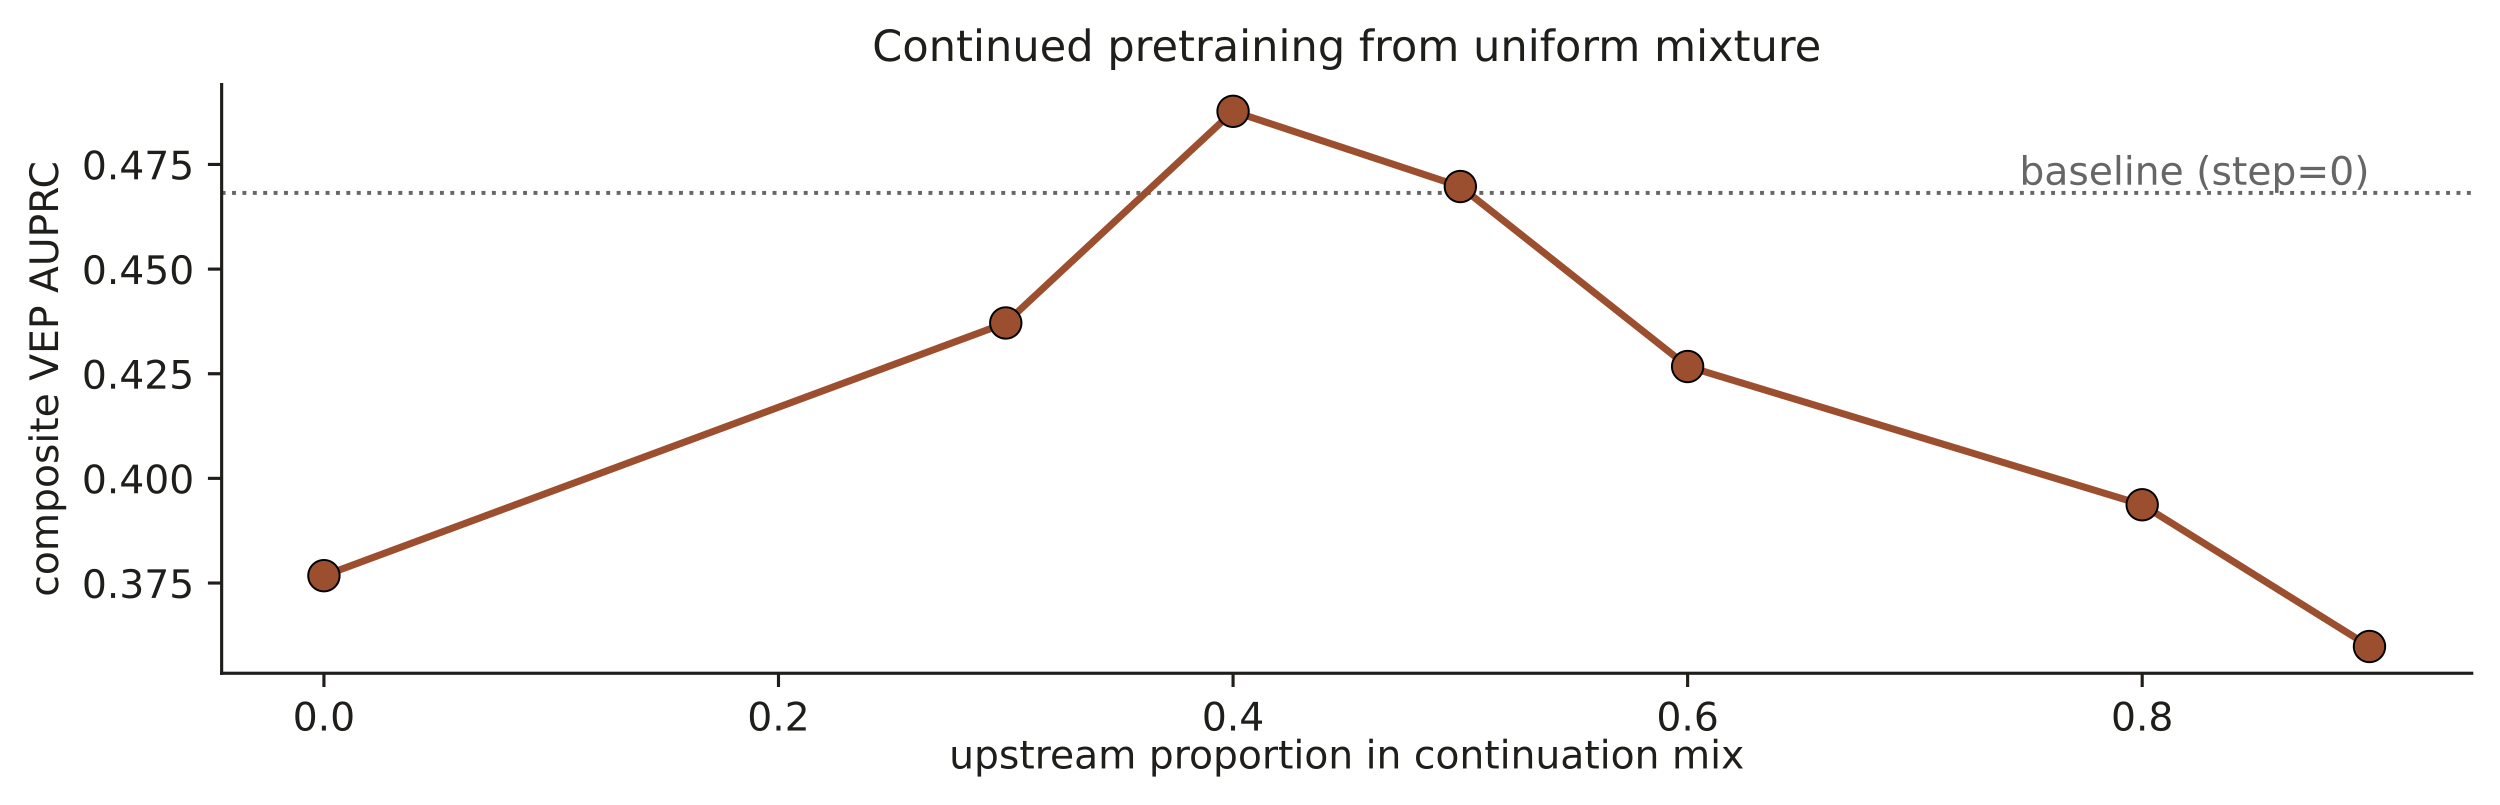
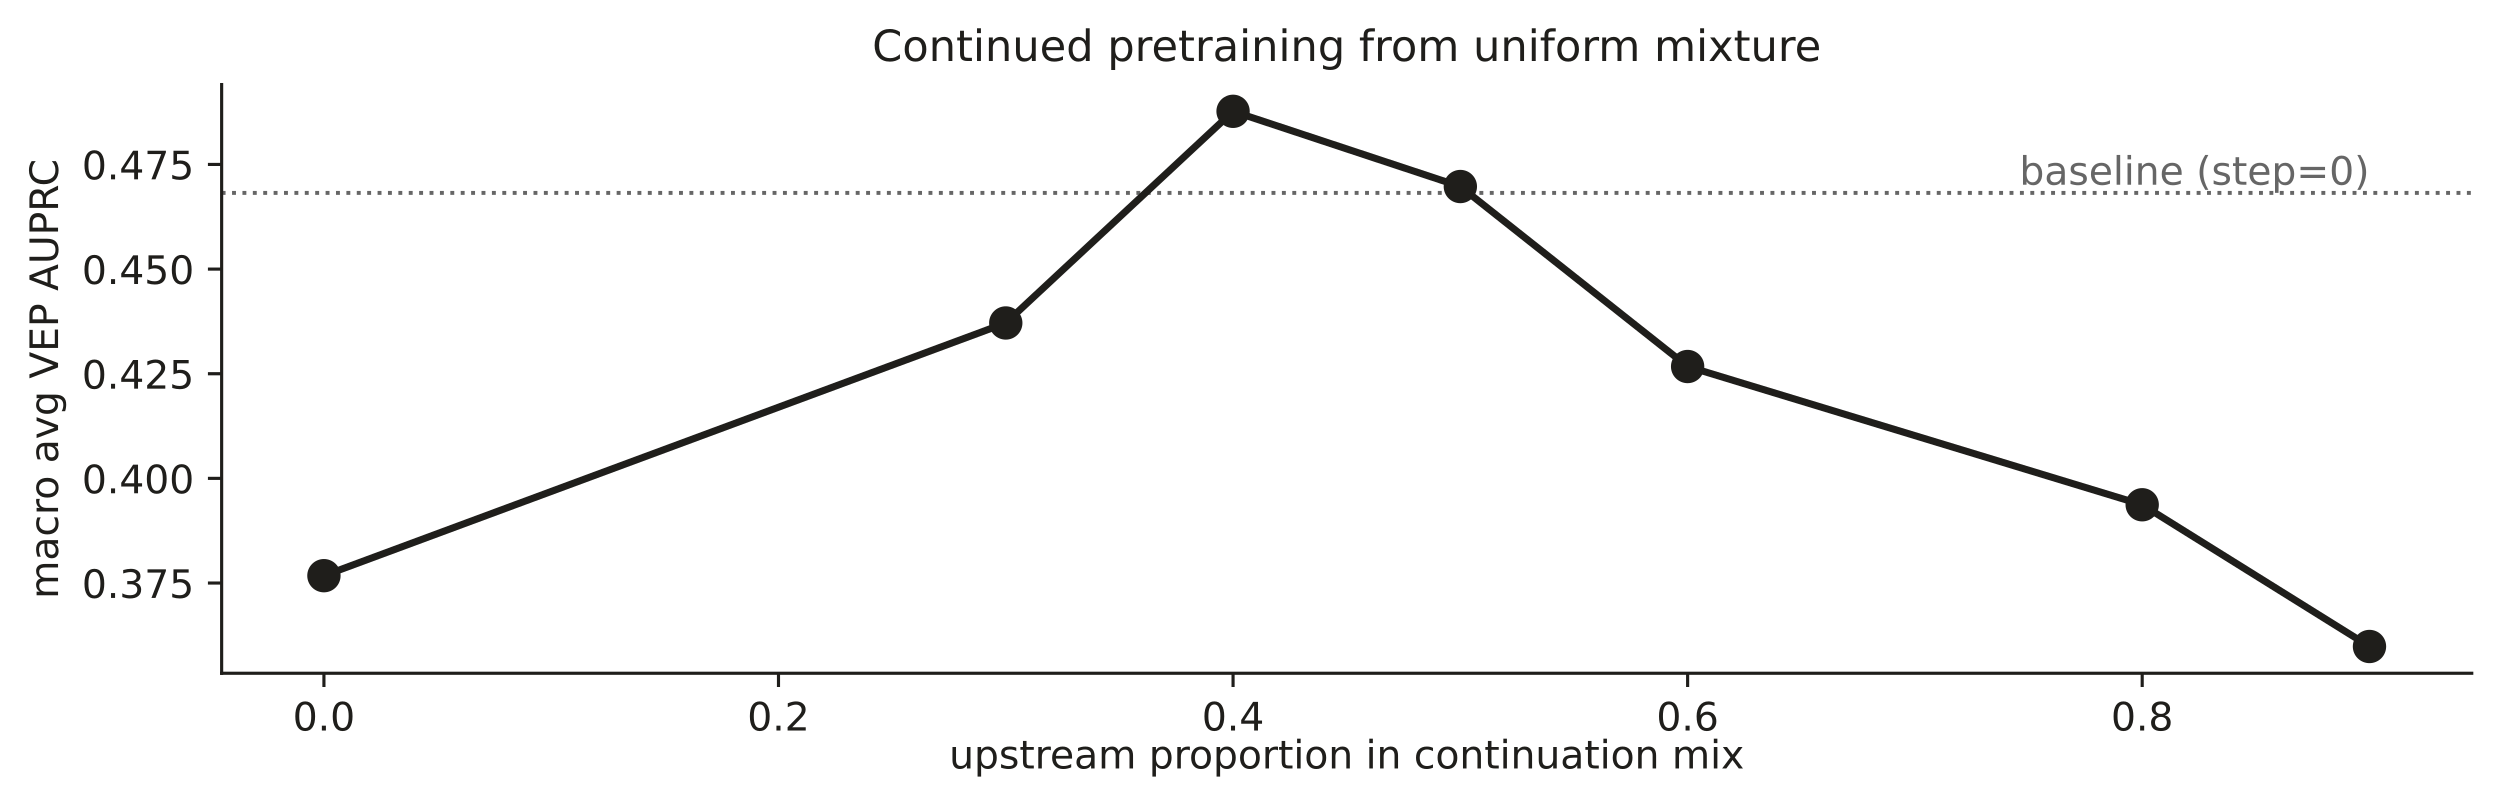
<svg xmlns="http://www.w3.org/2000/svg" xmlns:xlink="http://www.w3.org/1999/xlink" width="637.346pt" height="205.195pt" viewBox="0 0 637.346 205.195" version="1.1">
  <defs>
    <style type="text/css">*{stroke-linejoin: round; stroke-linecap: butt}</style>
  </defs>
  <g id="figure_1">
    <g id="patch_1">
      <path d="M 0 205.195  L 637.346 205.195  L 637.346 0  L 0 0  L 0 205.195  z " style="fill: none" />
    </g>
    <g id="axes_1">
      <g id="patch_2">
        <path d="M 56.506 171.638  L 630.146 171.638  L 630.146 21.558  L 56.506 21.558  L 56.506 171.638  z " style="fill: none" />
      </g>
      <g id="line2d_1">
-         <path d="M 56.506 49.172  L 630.146 49.172  " clip-path="url(#pdfb815a4d8)" style="fill: none; stroke-dasharray: 1,1.65; stroke-dashoffset: 0; stroke: #666666" />
+         <path d="M 56.506 49.172  L 630.146 49.172  " clip-path="url(#p577ee8fae4)" style="fill: none; stroke-dasharray: 1,1.65; stroke-dashoffset: 0; stroke: #666666" />
      </g>
      <g id="matplotlib.axis_1">
        <g id="xtick_1">
          <g id="line2d_2">
            <defs>
-               <path id="m9507633cbb" d="M 0 0  L 0 3.5  " style="stroke: #1f1e1b; stroke-width: 0.8" />
+               <path id="mc192408b2a" d="M 0 0  L 0 3.5  " style="stroke: #1f1e1b; stroke-width: 0.8" />
            </defs>
            <g>
-               <use xlink:href="#m9507633cbb" x="82.581" y="171.638" style="fill: #1f1e1b; stroke: #1f1e1b; stroke-width: 0.8" />
+               <use xlink:href="#mc192408b2a" x="82.581" y="171.638" style="fill: #1f1e1b; stroke: #1f1e1b; stroke-width: 0.8" />
            </g>
          </g>
          <g id="text_1">
            <text style="font-size: 10px; font-family: 'DejaVu Sans', 'Bitstream Vera Sans', 'Computer Modern Sans Serif', 'Lucida Grande', 'Verdana', 'Geneva', 'Lucid', 'Arial', 'Helvetica', 'Avant Garde', sans-serif; text-anchor: middle; fill: #1f1e1b" x="82.581" y="186.237" transform="rotate(-0 82.58079 186.2367)">0.0</text>
          </g>
        </g>
        <g id="xtick_2">
          <g id="line2d_3">
            <g>
-               <use xlink:href="#m9507633cbb" x="198.468" y="171.638" style="fill: #1f1e1b; stroke: #1f1e1b; stroke-width: 0.8" />
+               <use xlink:href="#mc192408b2a" x="198.468" y="171.638" style="fill: #1f1e1b; stroke: #1f1e1b; stroke-width: 0.8" />
            </g>
          </g>
          <g id="text_2">
            <text style="font-size: 10px; font-family: 'DejaVu Sans', 'Bitstream Vera Sans', 'Computer Modern Sans Serif', 'Lucida Grande', 'Verdana', 'Geneva', 'Lucid', 'Arial', 'Helvetica', 'Avant Garde', sans-serif; text-anchor: middle; fill: #1f1e1b" x="198.468" y="186.237" transform="rotate(-0 198.4677 186.2367)">0.2</text>
          </g>
        </g>
        <g id="xtick_3">
          <g id="line2d_4">
            <g>
-               <use xlink:href="#m9507633cbb" x="314.355" y="171.638" style="fill: #1f1e1b; stroke: #1f1e1b; stroke-width: 0.8" />
+               <use xlink:href="#mc192408b2a" x="314.355" y="171.638" style="fill: #1f1e1b; stroke: #1f1e1b; stroke-width: 0.8" />
            </g>
          </g>
          <g id="text_3">
            <text style="font-size: 10px; font-family: 'DejaVu Sans', 'Bitstream Vera Sans', 'Computer Modern Sans Serif', 'Lucida Grande', 'Verdana', 'Geneva', 'Lucid', 'Arial', 'Helvetica', 'Avant Garde', sans-serif; text-anchor: middle; fill: #1f1e1b" x="314.355" y="186.237" transform="rotate(-0 314.3545 186.2367)">0.4</text>
          </g>
        </g>
        <g id="xtick_4">
          <g id="line2d_5">
            <g>
-               <use xlink:href="#m9507633cbb" x="430.241" y="171.638" style="fill: #1f1e1b; stroke: #1f1e1b; stroke-width: 0.8" />
+               <use xlink:href="#mc192408b2a" x="430.241" y="171.638" style="fill: #1f1e1b; stroke: #1f1e1b; stroke-width: 0.8" />
            </g>
          </g>
          <g id="text_4">
            <text style="font-size: 10px; font-family: 'DejaVu Sans', 'Bitstream Vera Sans', 'Computer Modern Sans Serif', 'Lucida Grande', 'Verdana', 'Geneva', 'Lucid', 'Arial', 'Helvetica', 'Avant Garde', sans-serif; text-anchor: middle; fill: #1f1e1b" x="430.241" y="186.237" transform="rotate(-0 430.2414 186.2367)">0.6</text>
          </g>
        </g>
        <g id="xtick_5">
          <g id="line2d_6">
            <g>
-               <use xlink:href="#m9507633cbb" x="546.128" y="171.638" style="fill: #1f1e1b; stroke: #1f1e1b; stroke-width: 0.8" />
+               <use xlink:href="#mc192408b2a" x="546.128" y="171.638" style="fill: #1f1e1b; stroke: #1f1e1b; stroke-width: 0.8" />
            </g>
          </g>
          <g id="text_5">
            <text style="font-size: 10px; font-family: 'DejaVu Sans', 'Bitstream Vera Sans', 'Computer Modern Sans Serif', 'Lucida Grande', 'Verdana', 'Geneva', 'Lucid', 'Arial', 'Helvetica', 'Avant Garde', sans-serif; text-anchor: middle; fill: #1f1e1b" x="546.128" y="186.237" transform="rotate(-0 546.1283 186.2367)">0.8</text>
          </g>
        </g>
        <g id="text_6">
          <text style="font-size: 10px; font-family: 'DejaVu Sans', 'Bitstream Vera Sans', 'Computer Modern Sans Serif', 'Lucida Grande', 'Verdana', 'Geneva', 'Lucid', 'Arial', 'Helvetica', 'Avant Garde', sans-serif; text-anchor: middle; fill: #1f1e1b" x="343.326" y="195.915" transform="rotate(-0 343.3263 195.9148)">upstream proportion in continuation mix</text>
        </g>
      </g>
      <g id="matplotlib.axis_2">
        <g id="ytick_1">
          <g id="line2d_7">
            <defs>
-               <path id="m516261dd8e" d="M 0 0  L -3.5 0  " style="stroke: #1f1e1b; stroke-width: 0.8" />
+               <path id="m4a846283ab" d="M 0 0  L -3.5 0  " style="stroke: #1f1e1b; stroke-width: 0.8" />
            </defs>
            <g>
-               <use xlink:href="#m516261dd8e" x="56.506" y="148.633" style="fill: #1f1e1b; stroke: #1f1e1b; stroke-width: 0.8" />
+               <use xlink:href="#m4a846283ab" x="56.506" y="148.633" style="fill: #1f1e1b; stroke: #1f1e1b; stroke-width: 0.8" />
            </g>
          </g>
          <g id="text_7">
            <text style="font-size: 10px; font-family: 'DejaVu Sans', 'Bitstream Vera Sans', 'Computer Modern Sans Serif', 'Lucida Grande', 'Verdana', 'Geneva', 'Lucid', 'Arial', 'Helvetica', 'Avant Garde', sans-serif; text-anchor: end; fill: #1f1e1b" x="49.506" y="152.433" transform="rotate(-0 49.50625 152.4326)">0.375</text>
          </g>
        </g>
        <g id="ytick_2">
          <g id="line2d_8">
            <g>
-               <use xlink:href="#m516261dd8e" x="56.506" y="121.956" style="fill: #1f1e1b; stroke: #1f1e1b; stroke-width: 0.8" />
+               <use xlink:href="#m4a846283ab" x="56.506" y="121.956" style="fill: #1f1e1b; stroke: #1f1e1b; stroke-width: 0.8" />
            </g>
          </g>
          <g id="text_8">
            <text style="font-size: 10px; font-family: 'DejaVu Sans', 'Bitstream Vera Sans', 'Computer Modern Sans Serif', 'Lucida Grande', 'Verdana', 'Geneva', 'Lucid', 'Arial', 'Helvetica', 'Avant Garde', sans-serif; text-anchor: end; fill: #1f1e1b" x="49.506" y="125.755" transform="rotate(-0 49.50625 125.7554)">0.400</text>
          </g>
        </g>
        <g id="ytick_3">
          <g id="line2d_9">
            <g>
-               <use xlink:href="#m516261dd8e" x="56.506" y="95.279" style="fill: #1f1e1b; stroke: #1f1e1b; stroke-width: 0.8" />
+               <use xlink:href="#m4a846283ab" x="56.506" y="95.279" style="fill: #1f1e1b; stroke: #1f1e1b; stroke-width: 0.8" />
            </g>
          </g>
          <g id="text_9">
            <text style="font-size: 10px; font-family: 'DejaVu Sans', 'Bitstream Vera Sans', 'Computer Modern Sans Serif', 'Lucida Grande', 'Verdana', 'Geneva', 'Lucid', 'Arial', 'Helvetica', 'Avant Garde', sans-serif; text-anchor: end; fill: #1f1e1b" x="49.506" y="99.078" transform="rotate(-0 49.50625 99.07825)">0.425</text>
          </g>
        </g>
        <g id="ytick_4">
          <g id="line2d_10">
            <g>
-               <use xlink:href="#m516261dd8e" x="56.506" y="68.602" style="fill: #1f1e1b; stroke: #1f1e1b; stroke-width: 0.8" />
+               <use xlink:href="#m4a846283ab" x="56.506" y="68.602" style="fill: #1f1e1b; stroke: #1f1e1b; stroke-width: 0.8" />
            </g>
          </g>
          <g id="text_10">
            <text style="font-size: 10px; font-family: 'DejaVu Sans', 'Bitstream Vera Sans', 'Computer Modern Sans Serif', 'Lucida Grande', 'Verdana', 'Geneva', 'Lucid', 'Arial', 'Helvetica', 'Avant Garde', sans-serif; text-anchor: end; fill: #1f1e1b" x="49.506" y="72.401" transform="rotate(-0 49.50625 72.40109)">0.450</text>
          </g>
        </g>
        <g id="ytick_5">
          <g id="line2d_11">
            <g>
-               <use xlink:href="#m516261dd8e" x="56.506" y="41.925" style="fill: #1f1e1b; stroke: #1f1e1b; stroke-width: 0.8" />
+               <use xlink:href="#m4a846283ab" x="56.506" y="41.925" style="fill: #1f1e1b; stroke: #1f1e1b; stroke-width: 0.8" />
            </g>
          </g>
          <g id="text_11">
            <text style="font-size: 10px; font-family: 'DejaVu Sans', 'Bitstream Vera Sans', 'Computer Modern Sans Serif', 'Lucida Grande', 'Verdana', 'Geneva', 'Lucid', 'Arial', 'Helvetica', 'Avant Garde', sans-serif; text-anchor: end; fill: #1f1e1b" x="49.506" y="45.724" transform="rotate(-0 49.50625 45.72393)">0.475</text>
          </g>
        </g>
        <g id="text_12">
-           <text style="font-size: 10px; font-family: 'DejaVu Sans', 'Bitstream Vera Sans', 'Computer Modern Sans Serif', 'Lucida Grande', 'Verdana', 'Geneva', 'Lucid', 'Arial', 'Helvetica', 'Avant Garde', sans-serif; text-anchor: middle; fill: #1f1e1b" x="14.798" y="96.598" transform="rotate(-90 14.79844 96.59828)">composite VEP AUPRC</text>
+           <text style="font-size: 10px; font-family: 'DejaVu Sans', 'Bitstream Vera Sans', 'Computer Modern Sans Serif', 'Lucida Grande', 'Verdana', 'Geneva', 'Lucid', 'Arial', 'Helvetica', 'Avant Garde', sans-serif; text-anchor: middle; fill: #1f1e1b" x="14.798" y="96.598" transform="rotate(-90 14.79844 96.59828)">macro avg VEP AUPRC</text>
        </g>
      </g>
      <g id="patch_3">
        <path d="M 56.506 171.638  L 56.506 21.558  " style="fill: none; stroke: #1f1e1b; stroke-width: 0.8; stroke-linejoin: miter; stroke-linecap: square" />
      </g>
      <g id="patch_4">
        <path d="M 56.506 171.638  L 630.146 171.638  " style="fill: none; stroke: #1f1e1b; stroke-width: 0.8; stroke-linejoin: miter; stroke-linecap: square" />
      </g>
      <g id="text_13">
        <text style="font-size: 10px; font-family: 'DejaVu Sans', 'Bitstream Vera Sans', 'Computer Modern Sans Serif', 'Lucida Grande', 'Verdana', 'Geneva', 'Lucid', 'Arial', 'Helvetica', 'Avant Garde', sans-serif; text-anchor: end; fill: #666666" x="604.072" y="47.092" transform="rotate(-0 604.0717 47.09211)">baseline (step=0)  </text>
      </g>
      <g id="line2d_12">
-         <path d="M 82.581 146.764  L 256.411 82.338  L 314.355 28.38  L 372.298 47.553  L 430.241 93.439  L 546.128 128.684  L 604.072 164.816  " clip-path="url(#pdfb815a4d8)" style="fill: none; stroke: #9c4f2f; stroke-width: 1.8; stroke-linecap: square" />
+         <path d="M 82.581 146.764  L 256.411 82.338  L 314.355 28.38  L 372.298 47.553  L 430.241 93.439  L 546.128 128.684  L 604.072 164.816  " clip-path="url(#p577ee8fae4)" style="fill: none; stroke: #1f1e1b; stroke-width: 1.8; stroke-linecap: square" />
        <defs>
-           <path id="m0d542a95b7" d="M 0 4  C 1.061 4 2.078 3.579 2.828 2.828  C 3.579 2.078 4 1.061 4 0  C 4 -1.061 3.579 -2.078 2.828 -2.828  C 2.078 -3.579 1.061 -4 0 -4  C -1.061 -4 -2.078 -3.579 -2.828 -2.828  C -3.579 -2.078 -4 -1.061 -4 0  C -4 1.061 -3.579 2.078 -2.828 2.828  C -2.078 3.579 -1.061 4 0 4  z " style="stroke: #000000; stroke-width: 0.5" />
+           <path id="m87a265773f" d="M 0 4  C 1.061 4 2.078 3.579 2.828 2.828  C 3.579 2.078 4 1.061 4 0  C 4 -1.061 3.579 -2.078 2.828 -2.828  C 2.078 -3.579 1.061 -4 0 -4  C -1.061 -4 -2.078 -3.579 -2.828 -2.828  C -3.579 -2.078 -4 -1.061 -4 0  C -4 1.061 -3.579 2.078 -2.828 2.828  C -2.078 3.579 -1.061 4 0 4  z " style="stroke: #1f1e1b; stroke-width: 0.5" />
        </defs>
-         <g clip-path="url(#pdfb815a4d8)">
-           <use xlink:href="#m0d542a95b7" x="82.581" y="146.764" style="fill: #9c4f2f; stroke: #000000; stroke-width: 0.5" />
-           <use xlink:href="#m0d542a95b7" x="256.411" y="82.338" style="fill: #9c4f2f; stroke: #000000; stroke-width: 0.5" />
-           <use xlink:href="#m0d542a95b7" x="314.355" y="28.38" style="fill: #9c4f2f; stroke: #000000; stroke-width: 0.5" />
-           <use xlink:href="#m0d542a95b7" x="372.298" y="47.553" style="fill: #9c4f2f; stroke: #000000; stroke-width: 0.5" />
-           <use xlink:href="#m0d542a95b7" x="430.241" y="93.439" style="fill: #9c4f2f; stroke: #000000; stroke-width: 0.5" />
-           <use xlink:href="#m0d542a95b7" x="546.128" y="128.684" style="fill: #9c4f2f; stroke: #000000; stroke-width: 0.5" />
-           <use xlink:href="#m0d542a95b7" x="604.072" y="164.816" style="fill: #9c4f2f; stroke: #000000; stroke-width: 0.5" />
+         <g clip-path="url(#p577ee8fae4)">
+           <use xlink:href="#m87a265773f" x="82.581" y="146.764" style="fill: #1f1e1b; stroke: #1f1e1b; stroke-width: 0.5" />
+           <use xlink:href="#m87a265773f" x="256.411" y="82.338" style="fill: #1f1e1b; stroke: #1f1e1b; stroke-width: 0.5" />
+           <use xlink:href="#m87a265773f" x="314.355" y="28.38" style="fill: #1f1e1b; stroke: #1f1e1b; stroke-width: 0.5" />
+           <use xlink:href="#m87a265773f" x="372.298" y="47.553" style="fill: #1f1e1b; stroke: #1f1e1b; stroke-width: 0.5" />
+           <use xlink:href="#m87a265773f" x="430.241" y="93.439" style="fill: #1f1e1b; stroke: #1f1e1b; stroke-width: 0.5" />
+           <use xlink:href="#m87a265773f" x="546.128" y="128.684" style="fill: #1f1e1b; stroke: #1f1e1b; stroke-width: 0.5" />
+           <use xlink:href="#m87a265773f" x="604.072" y="164.816" style="fill: #1f1e1b; stroke: #1f1e1b; stroke-width: 0.5" />
        </g>
      </g>
      <g id="text_14">
        <text style="font-size: 11px; font-family: 'DejaVu Sans', 'Bitstream Vera Sans', 'Computer Modern Sans Serif', 'Lucida Grande', 'Verdana', 'Geneva', 'Lucid', 'Arial', 'Helvetica', 'Avant Garde', sans-serif; text-anchor: middle; fill: #1f1e1b" x="343.326" y="15.558" transform="rotate(-0 343.3263 15.55828)">Continued pretraining from uniform mixture</text>
      </g>
    </g>
  </g>
  <defs>
-     <clipPath id="pdfb815a4d8">
+     <clipPath id="p577ee8fae4">
      <rect x="56.506" y="21.558" width="573.64" height="150.08" />
    </clipPath>
  </defs>
</svg>
